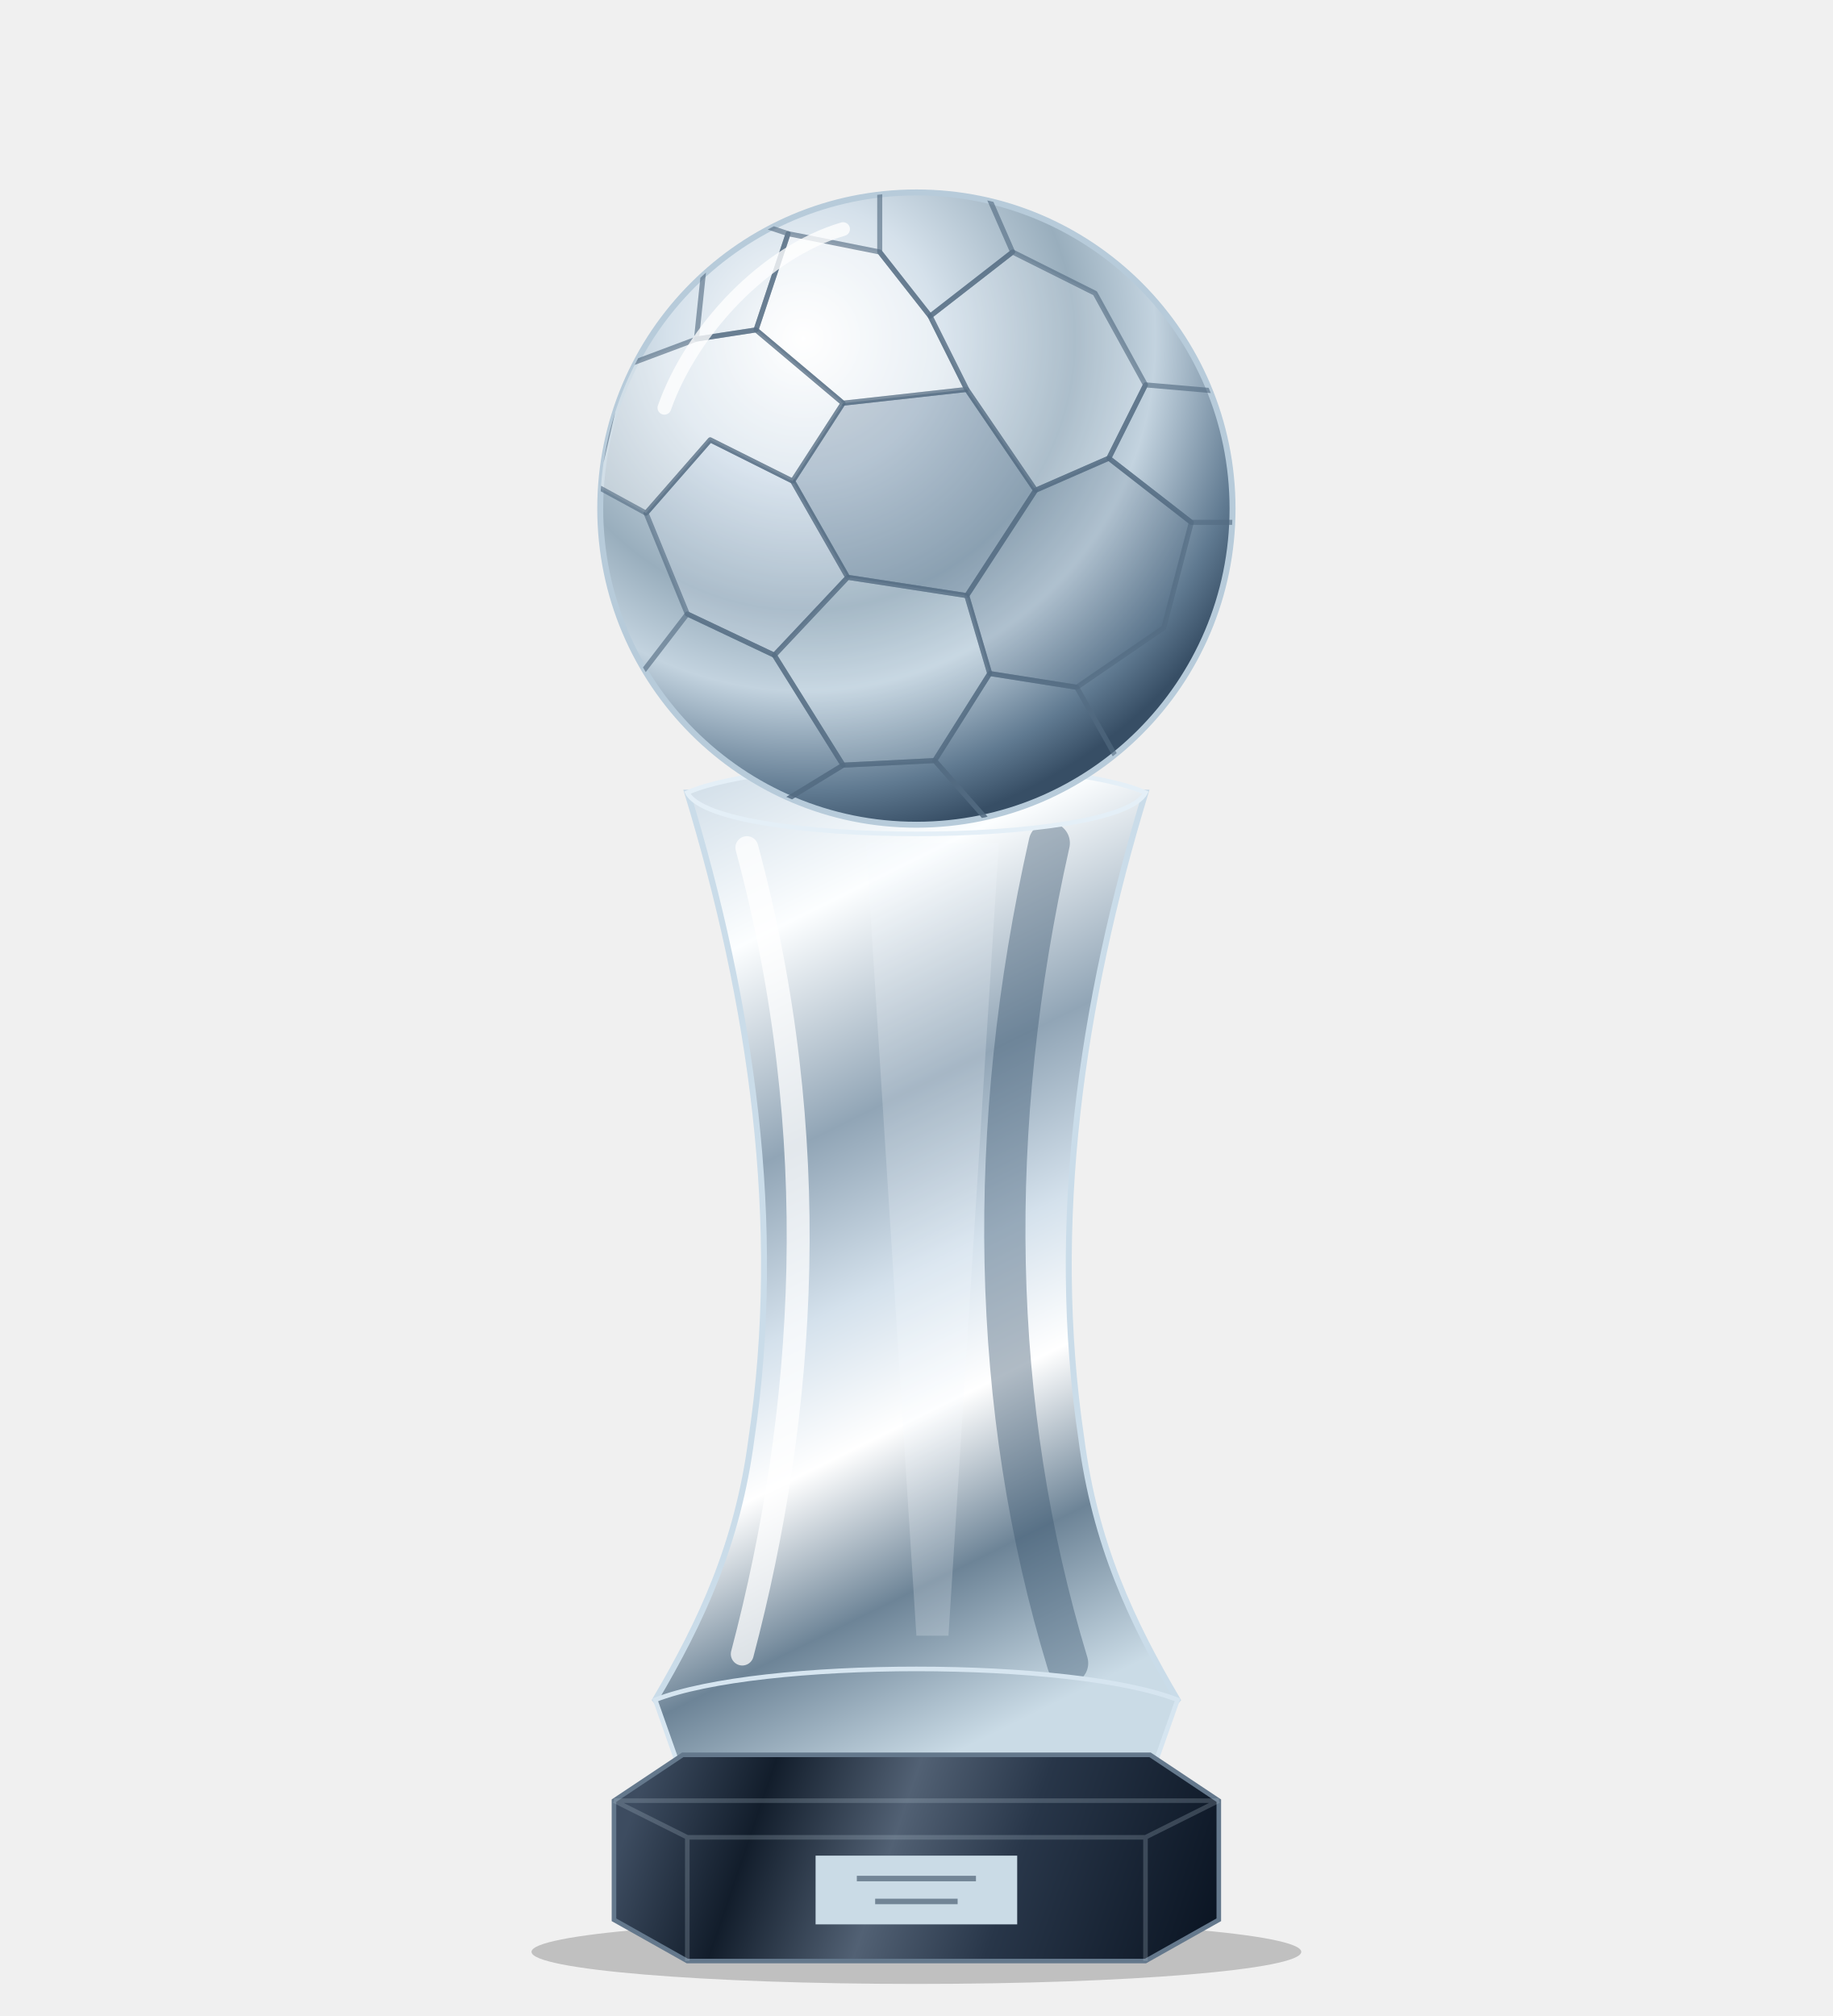
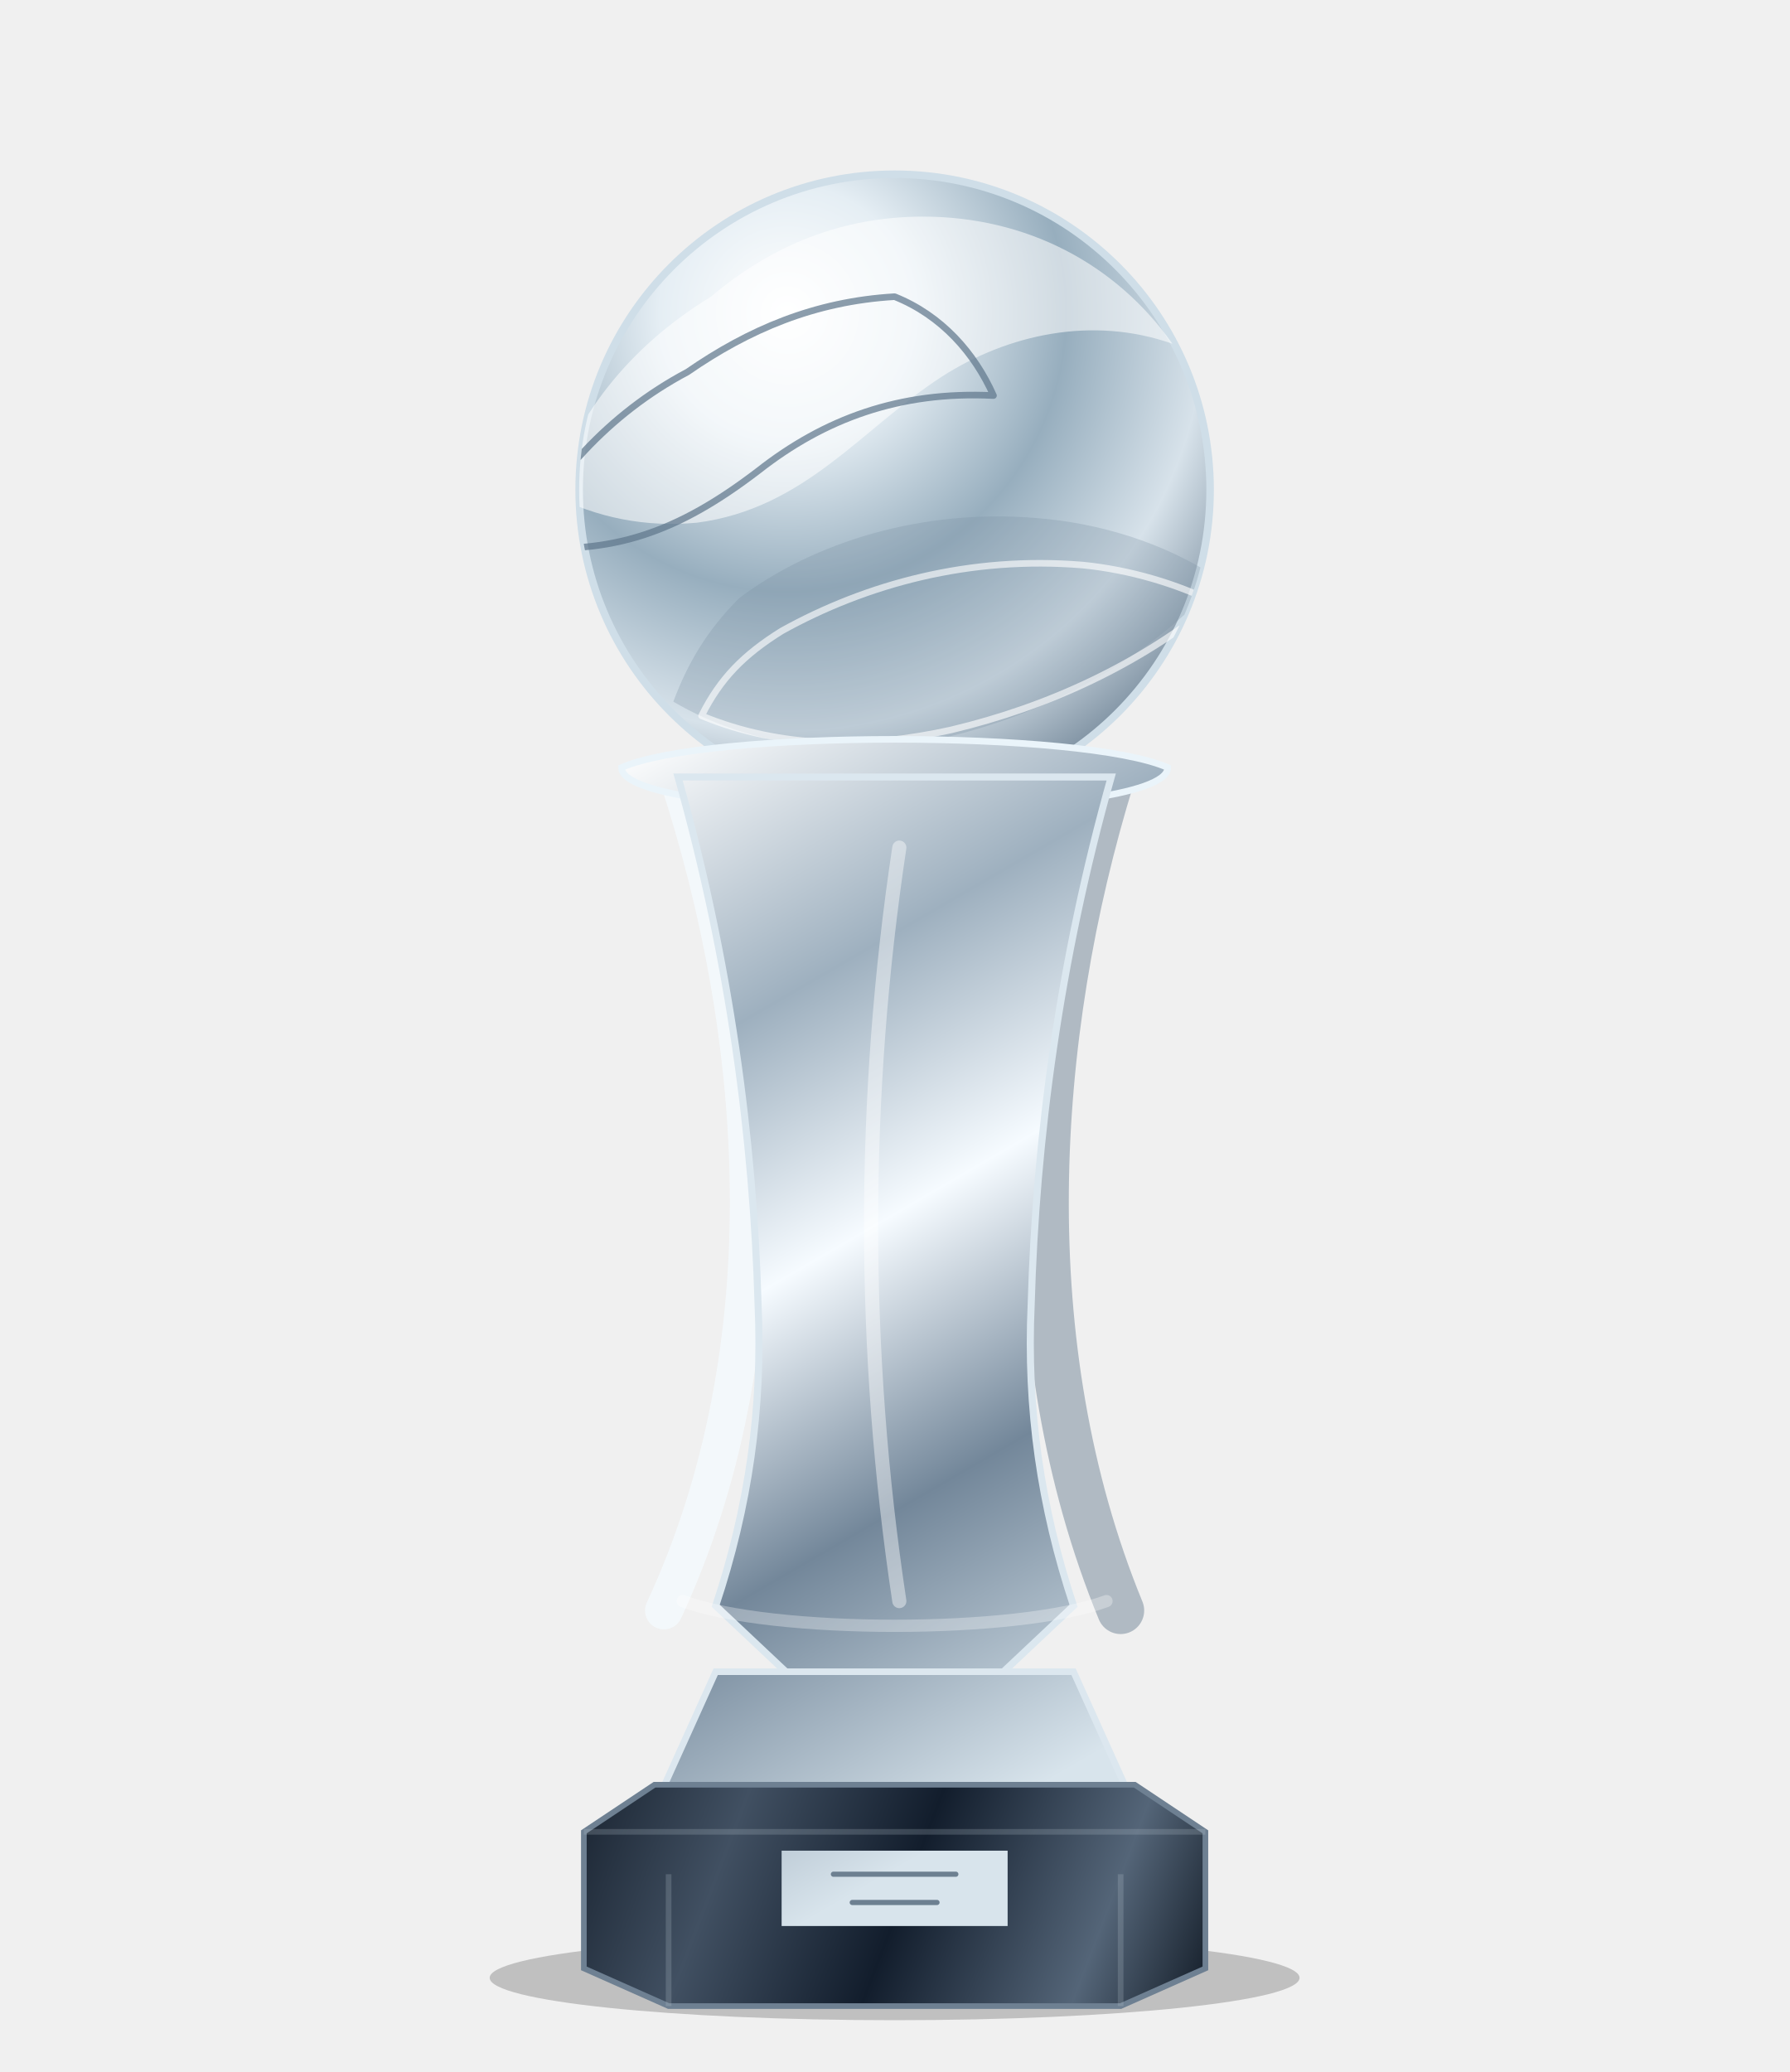
- <svg xmlns="http://www.w3.org/2000/svg" viewBox="0 0 400 440" fill="none">
+ <svg xmlns="http://www.w3.org/2000/svg" viewBox="0 0 380 440" role="img" aria-label="The Best FIFA Men's Player trophy">
  <defs>
-     <linearGradient id="gb-metal" x1="153" y1="161" x2="252" y2="361" gradientUnits="userSpaceOnUse">
-       <stop stop-color="#C9D8E4" />
-       <stop offset=".2" stop-color="#FCFEFF" />
-       <stop offset=".4" stop-color="#91A5B6" />
-       <stop offset=".56" stop-color="#D4E1EC" />
-       <stop offset=".69" stop-color="#FFFFFF" />
-       <stop offset=".84" stop-color="#6D8497" />
-       <stop offset="1" stop-color="#CADBE6" />
+     <radialGradient id="gb-ball" cx=".33" cy=".22" r=".92">
+       <stop stop-color="#ffffff" />
+       <stop offset=".22" stop-color="#e5eef4" />
+       <stop offset=".48" stop-color="#97aebe" />
+       <stop offset=".72" stop-color="#d7e2ea" />
+       <stop offset="1" stop-color="#51687d" />
+     </radialGradient>
+     <linearGradient id="gb-silver" x1="122" y1="105" x2="266" y2="353" gradientUnits="userSpaceOnUse">
+       <stop offset="0" stop-color="#7e8a97" />
+       <stop offset=".18" stop-color="#ffffff" />
+       <stop offset=".4" stop-color="#9eb0bf" />
+       <stop offset=".58" stop-color="#f6fbff" />
+       <stop offset=".77" stop-color="#73879a" />
+       <stop offset="1" stop-color="#d8e4ec" />
    </linearGradient>
-     <radialGradient id="gb-ball" cx=".32" cy=".23" r=".8">
-       <stop stop-color="#FFF" />
-       <stop offset=".27" stop-color="#D5E1EB" />
-       <stop offset=".54" stop-color="#99AEBD" />
-       <stop offset=".7" stop-color="#C3D3DF" />
-       <stop offset=".9" stop-color="#607A91" />
-       <stop offset="1" stop-color="#374E65" />
-     </radialGradient>
-     <linearGradient id="gb-base" x1="142" y1="384" x2="265" y2="426" gradientUnits="userSpaceOnUse">
-       <stop stop-color="#3D4C60" />
-       <stop offset=".2" stop-color="#121D2B" />
-       <stop offset=".43" stop-color="#526174" />
-       <stop offset=".64" stop-color="#283649" />
-       <stop offset="1" stop-color="#0A1422" />
+     <linearGradient id="gb-base" x1="118" y1="367" x2="262" y2="422" gradientUnits="userSpaceOnUse">
+       <stop offset="0" stop-color="#0f1824" />
+       <stop offset=".28" stop-color="#415062" />
+       <stop offset=".53" stop-color="#121d2c" />
+       <stop offset=".8" stop-color="#546578" />
+       <stop offset="1" stop-color="#09111b" />
    </linearGradient>
-     <clipPath id="gb-round">
-       <circle cx="200" cy="111" r="69" />
+     <clipPath id="gb-orb">
+       <circle cx="190" cy="104" r="67" />
    </clipPath>
  </defs>
-   <ellipse cx="200" cy="426" rx="84" ry="7" fill="#000" opacity=".2" />
-   <path d="M150 173C164 219 171 267 164 314C161 337 153 354 143 371L157 388H243L257 371C247 354 239 337 236 314C229 267 236 219 250 173Z" fill="url(#gb-metal)" stroke="#CADCE9" stroke-width="1.3" />
-   <path d="M163 185C180 248 176 308 162 361" stroke="#FFF" stroke-opacity=".74" stroke-width="5" stroke-linecap="round" />
-   <path d="M229 184C215 246 216 307 233 363" stroke="#3B566E" stroke-opacity=".4" stroke-width="9" stroke-linecap="round" />
-   <path d="M189 184L200 357L207 357L218 184" fill="#F2F9FF" fill-opacity=".21" />
-   <path d="M150 173C168 165 232 165 250 173C244 185 156 185 150 173Z" fill="url(#gb-metal)" stroke="#E4EFF7" />
-   <circle cx="200" cy="111" r="69" fill="url(#gb-ball)" stroke="#B7CBDA" stroke-width="1.3" />
-   <g clip-path="url(#gb-round)" stroke="#536B81" stroke-opacity=".62" stroke-width="1.1" stroke-linejoin="round">
-     <path d="M184 88L211 85L226 107L211 130L185 126L173 105Z" fill="#698197" fill-opacity=".3" />
-     <path d="M172 51L192 55L203 69L211 85L184 88L165 72Z" fill="#FFF" fill-opacity=".47" />
-     <path d="M211 85L203 69L221 55L239 64L250 84L242 100L226 107Z" fill="#F5FAFF" fill-opacity=".21" />
-     <path d="M185 126L169 143L150 134L141 112L155 96L173 105Z" fill="#EEF6FF" fill-opacity=".21" />
-     <path d="M211 130L226 107L242 100L260 114L254 137L235 150L216 147Z" fill="#506980" fill-opacity=".17" />
-     <path d="M169 143L185 126L211 130L216 147L204 166L184 167Z" fill="#E1EDF5" fill-opacity=".17" />
-     <path d="M136 80L152 74L165 72L184 88L173 105L155 96L141 112L130 106Z" fill="#FFF" fill-opacity=".36" />
-     <path d="M172 51L165 72L152 74L154 55L163 48Z" />
-     <path d="M192 55L192 41L214 39L221 55L203 69Z" />
-     <path d="M250 84L273 86L276 114L260 114L242 100Z" />
-     <path d="M150 134L169 143L184 167L166 178L147 161L140 147Z" />
-     <path d="M184 167L204 166L219 183L196 188L166 178Z" />
-     <path d="M204 166L216 147L235 150L244 166L219 183Z" />
+   <ellipse cx="190" cy="420" rx="86" ry="9" fill="#000" opacity=".2" />
+   <circle cx="190" cy="104" r="67" fill="url(#gb-ball)" stroke="#cfdee8" stroke-width="1.6" />
+   <g clip-path="url(#gb-orb)">
+     <path d="M151 63c13-11 28-17 45-17 22 0 41 10 53 27-17-6-35-2-49 7-17 11-29 28-52 31-11 1-21-1-31-6 5-16 16-31 34-42Z" fill="#fff" fill-opacity=".55" />
+     <path d="M157 127c16-12 39-19 63-17 13 1 27 5 39 13-15 17-37 29-60 34-18 4-39 2-56-8 3-8 7-15 14-22Z" fill="#7c91a3" fill-opacity=".28" />
+     <path d="M146 79c13-9 27-15 44-16 10 4 17 12 21 21-20-1-36 5-50 16-17 13-31 18-51 16 7-14 19-28 36-37Z" fill="none" stroke="#60788d" stroke-opacity=".72" stroke-width="1.4" stroke-linejoin="round" />
+     <path d="M166 134c18-10 40-16 64-14 10 1 20 4 28 8-16 13-35 22-56 27-18 4-36 4-53-3 4-8 9-13 17-18Z" fill="none" stroke="#ffffff" stroke-opacity=".62" stroke-width="1.4" stroke-linejoin="round" />
  </g>
-   <path d="M145 89C151 72 167 55 184 50" stroke="#FFF" stroke-opacity=".78" stroke-width="3" stroke-linecap="round" />
-   <path d="M143 371C166 362 234 362 257 371L251 388H149Z" fill="url(#gb-metal)" stroke="#D6E5F0" />
-   <path d="M134 393L149 383H251L266 393V419L250 428H150L134 419Z" fill="url(#gb-base)" stroke="#64788C" />
-   <path d="M134 393H266M150 428V401L134 393M250 428V401L266 393M150 401H250" stroke="#B6C6D3" stroke-opacity=".24" />
-   <path d="M178 405H222V420H178Z" fill="url(#gb-metal)" />
-   <path d="M187 410H213M191 415H209" stroke="#728596" stroke-width="1.2" />
+   <path d="M144 165c18 55 23 121-3 177" fill="none" stroke="#f5fbff" stroke-opacity=".76" stroke-width="8" stroke-linecap="round" />
+   <path d="M236 165c-17 55-21 121 2 177" fill="none" stroke="#6b8093" stroke-opacity=".48" stroke-width="10" stroke-linecap="round" />
+   <path d="M132 163c18-8 98-8 116 0 0 12-116 12-116 0Z" fill="url(#gb-silver)" stroke="#eaf4fa" stroke-width="1.4" />
+   <path d="M144 165c11 39 16 77 17 112 1 22-2 43-9 64l17 16h42l17-16c-7-21-10-42-9-64 1-35 6-73 17-112Z" fill="url(#gb-silver)" stroke="#dbe7ef" stroke-width="1.5" />
+   <path d="M191 180c-8 53-8 107 0 160" fill="none" stroke="#fff" stroke-opacity=".42" stroke-width="3" stroke-linecap="round" />
+   <path d="M145 340c19 7 71 7 90 0" fill="none" stroke="#fff" stroke-opacity=".3" stroke-width="2.6" stroke-linecap="round" />
+   <path d="M152 355h76l14 31H138l14-31Z" fill="url(#gb-silver)" stroke="#dce7ef" stroke-width="1.4" />
+   <path d="M124 389l15-10h102l15 10v29l-18 8H142l-18-8v-29Z" fill="url(#gb-base)" stroke="#6e8092" stroke-width="1.2" />
+   <path d="M124 389h132M142 426v-28m96 28v-28M170 401h40" stroke="#bcc8d2" stroke-opacity=".22" stroke-width="1.2" />
+   <path d="M166 393h48v16h-48Z" fill="url(#gb-silver)" />
+   <path d="M177 398h26m-22 6h18" stroke="#6d8091" stroke-width="1.1" stroke-linecap="round" />
</svg>
